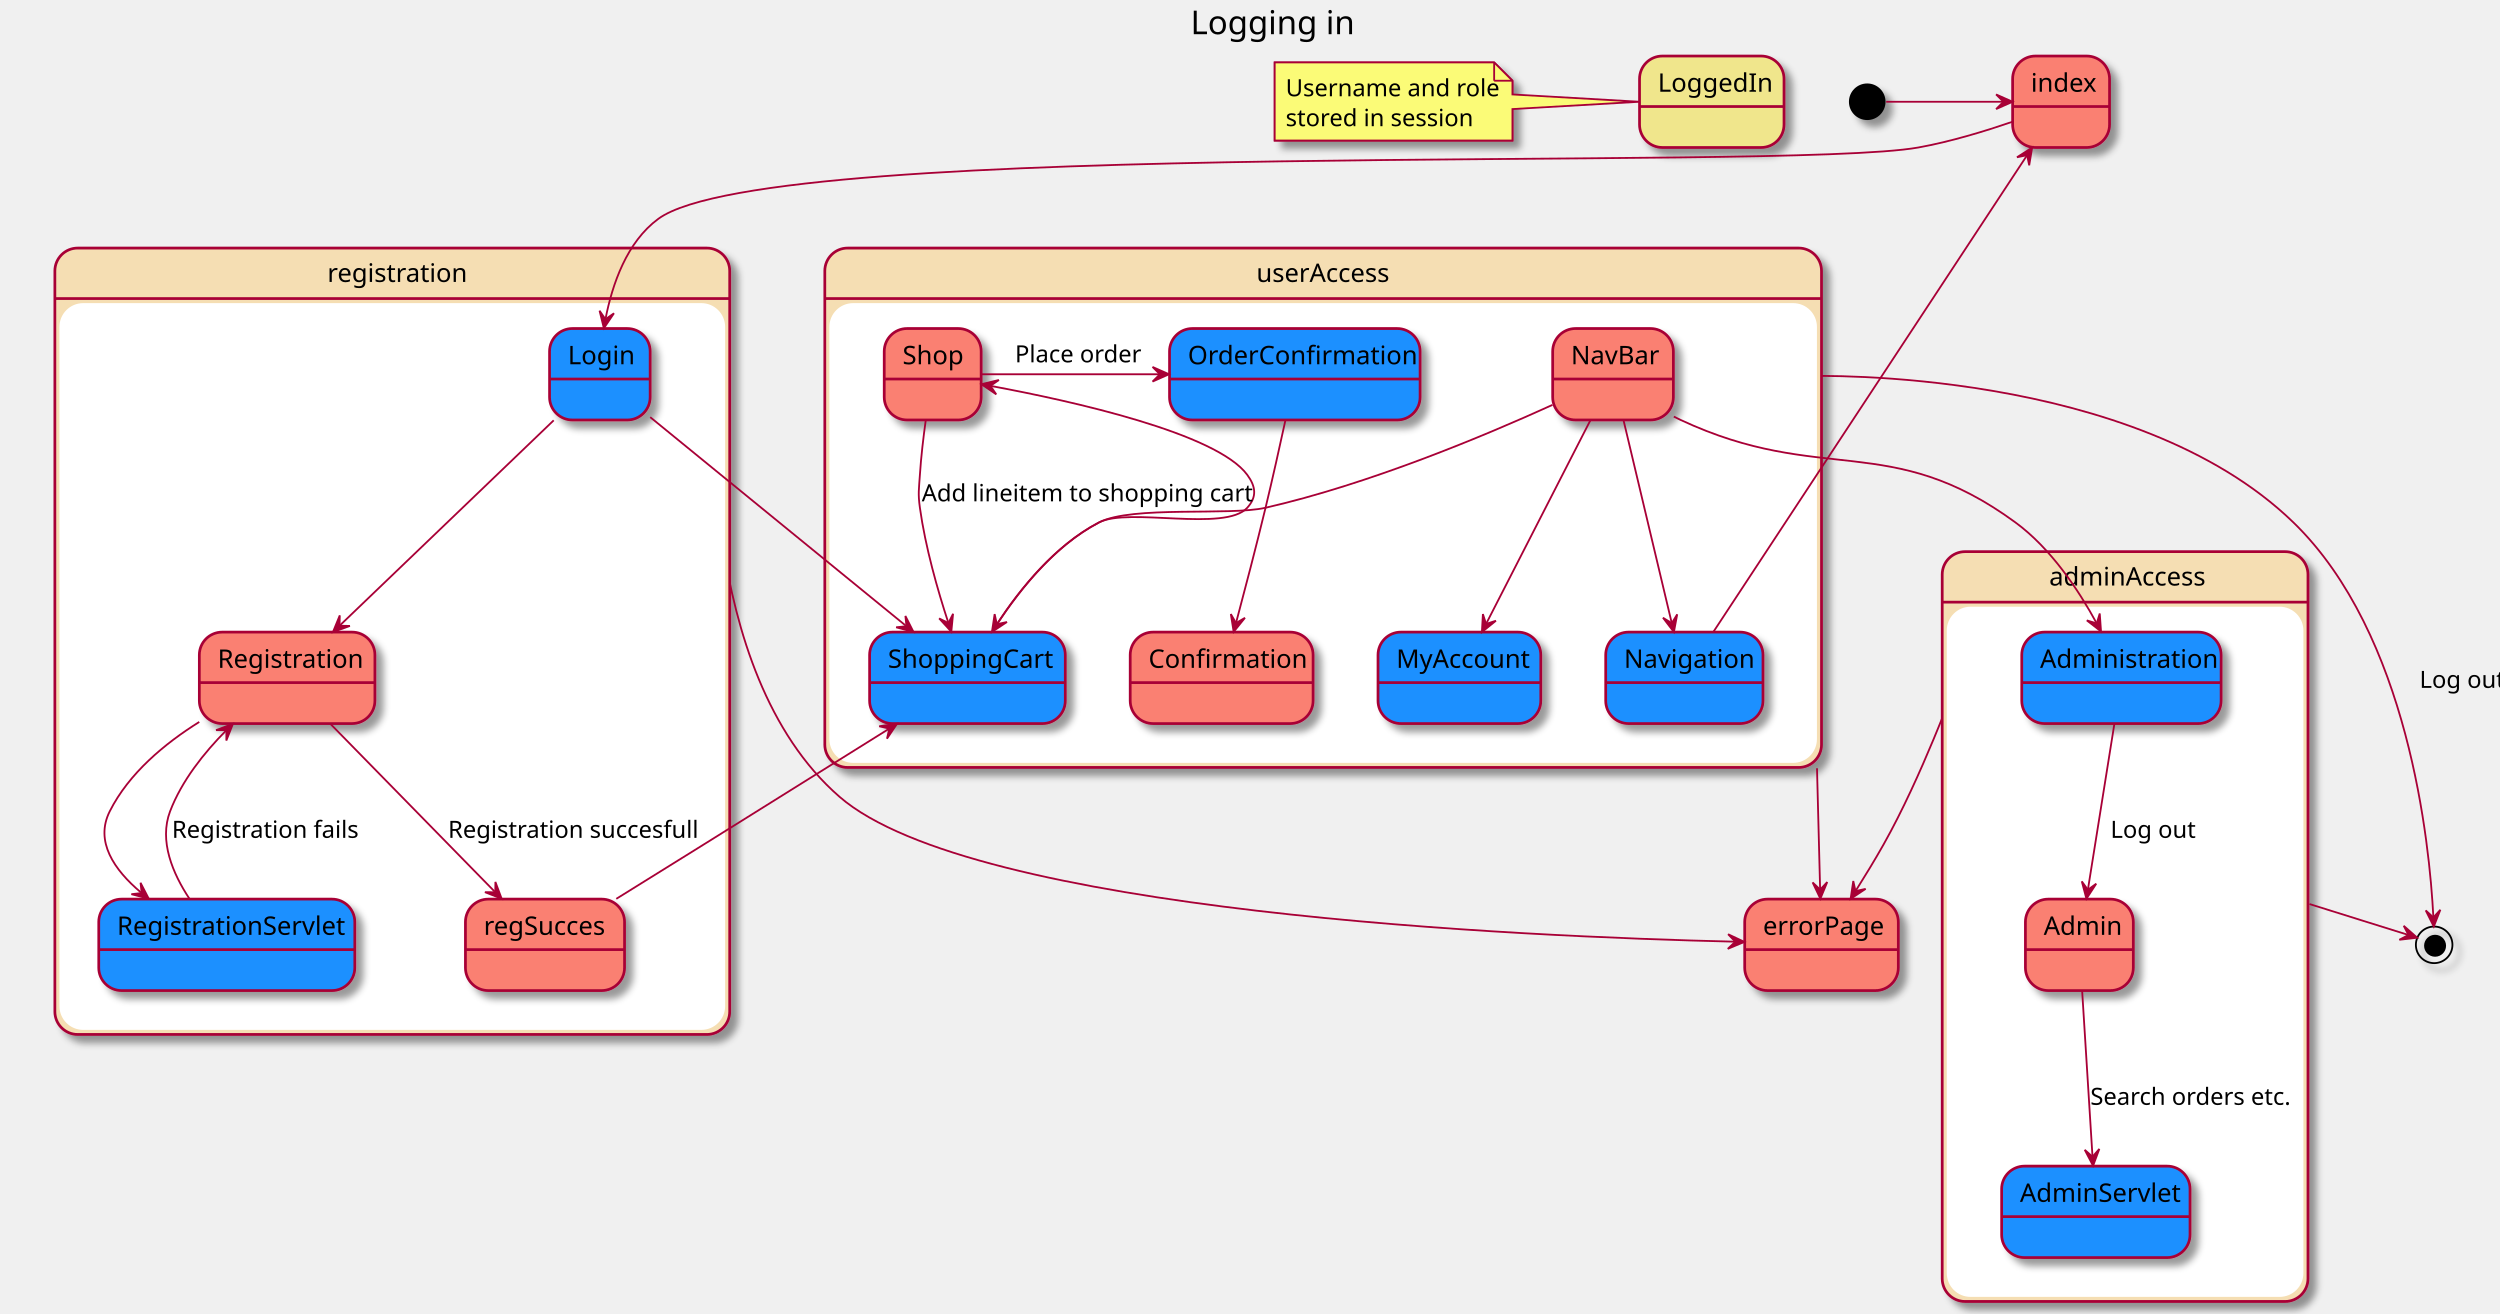
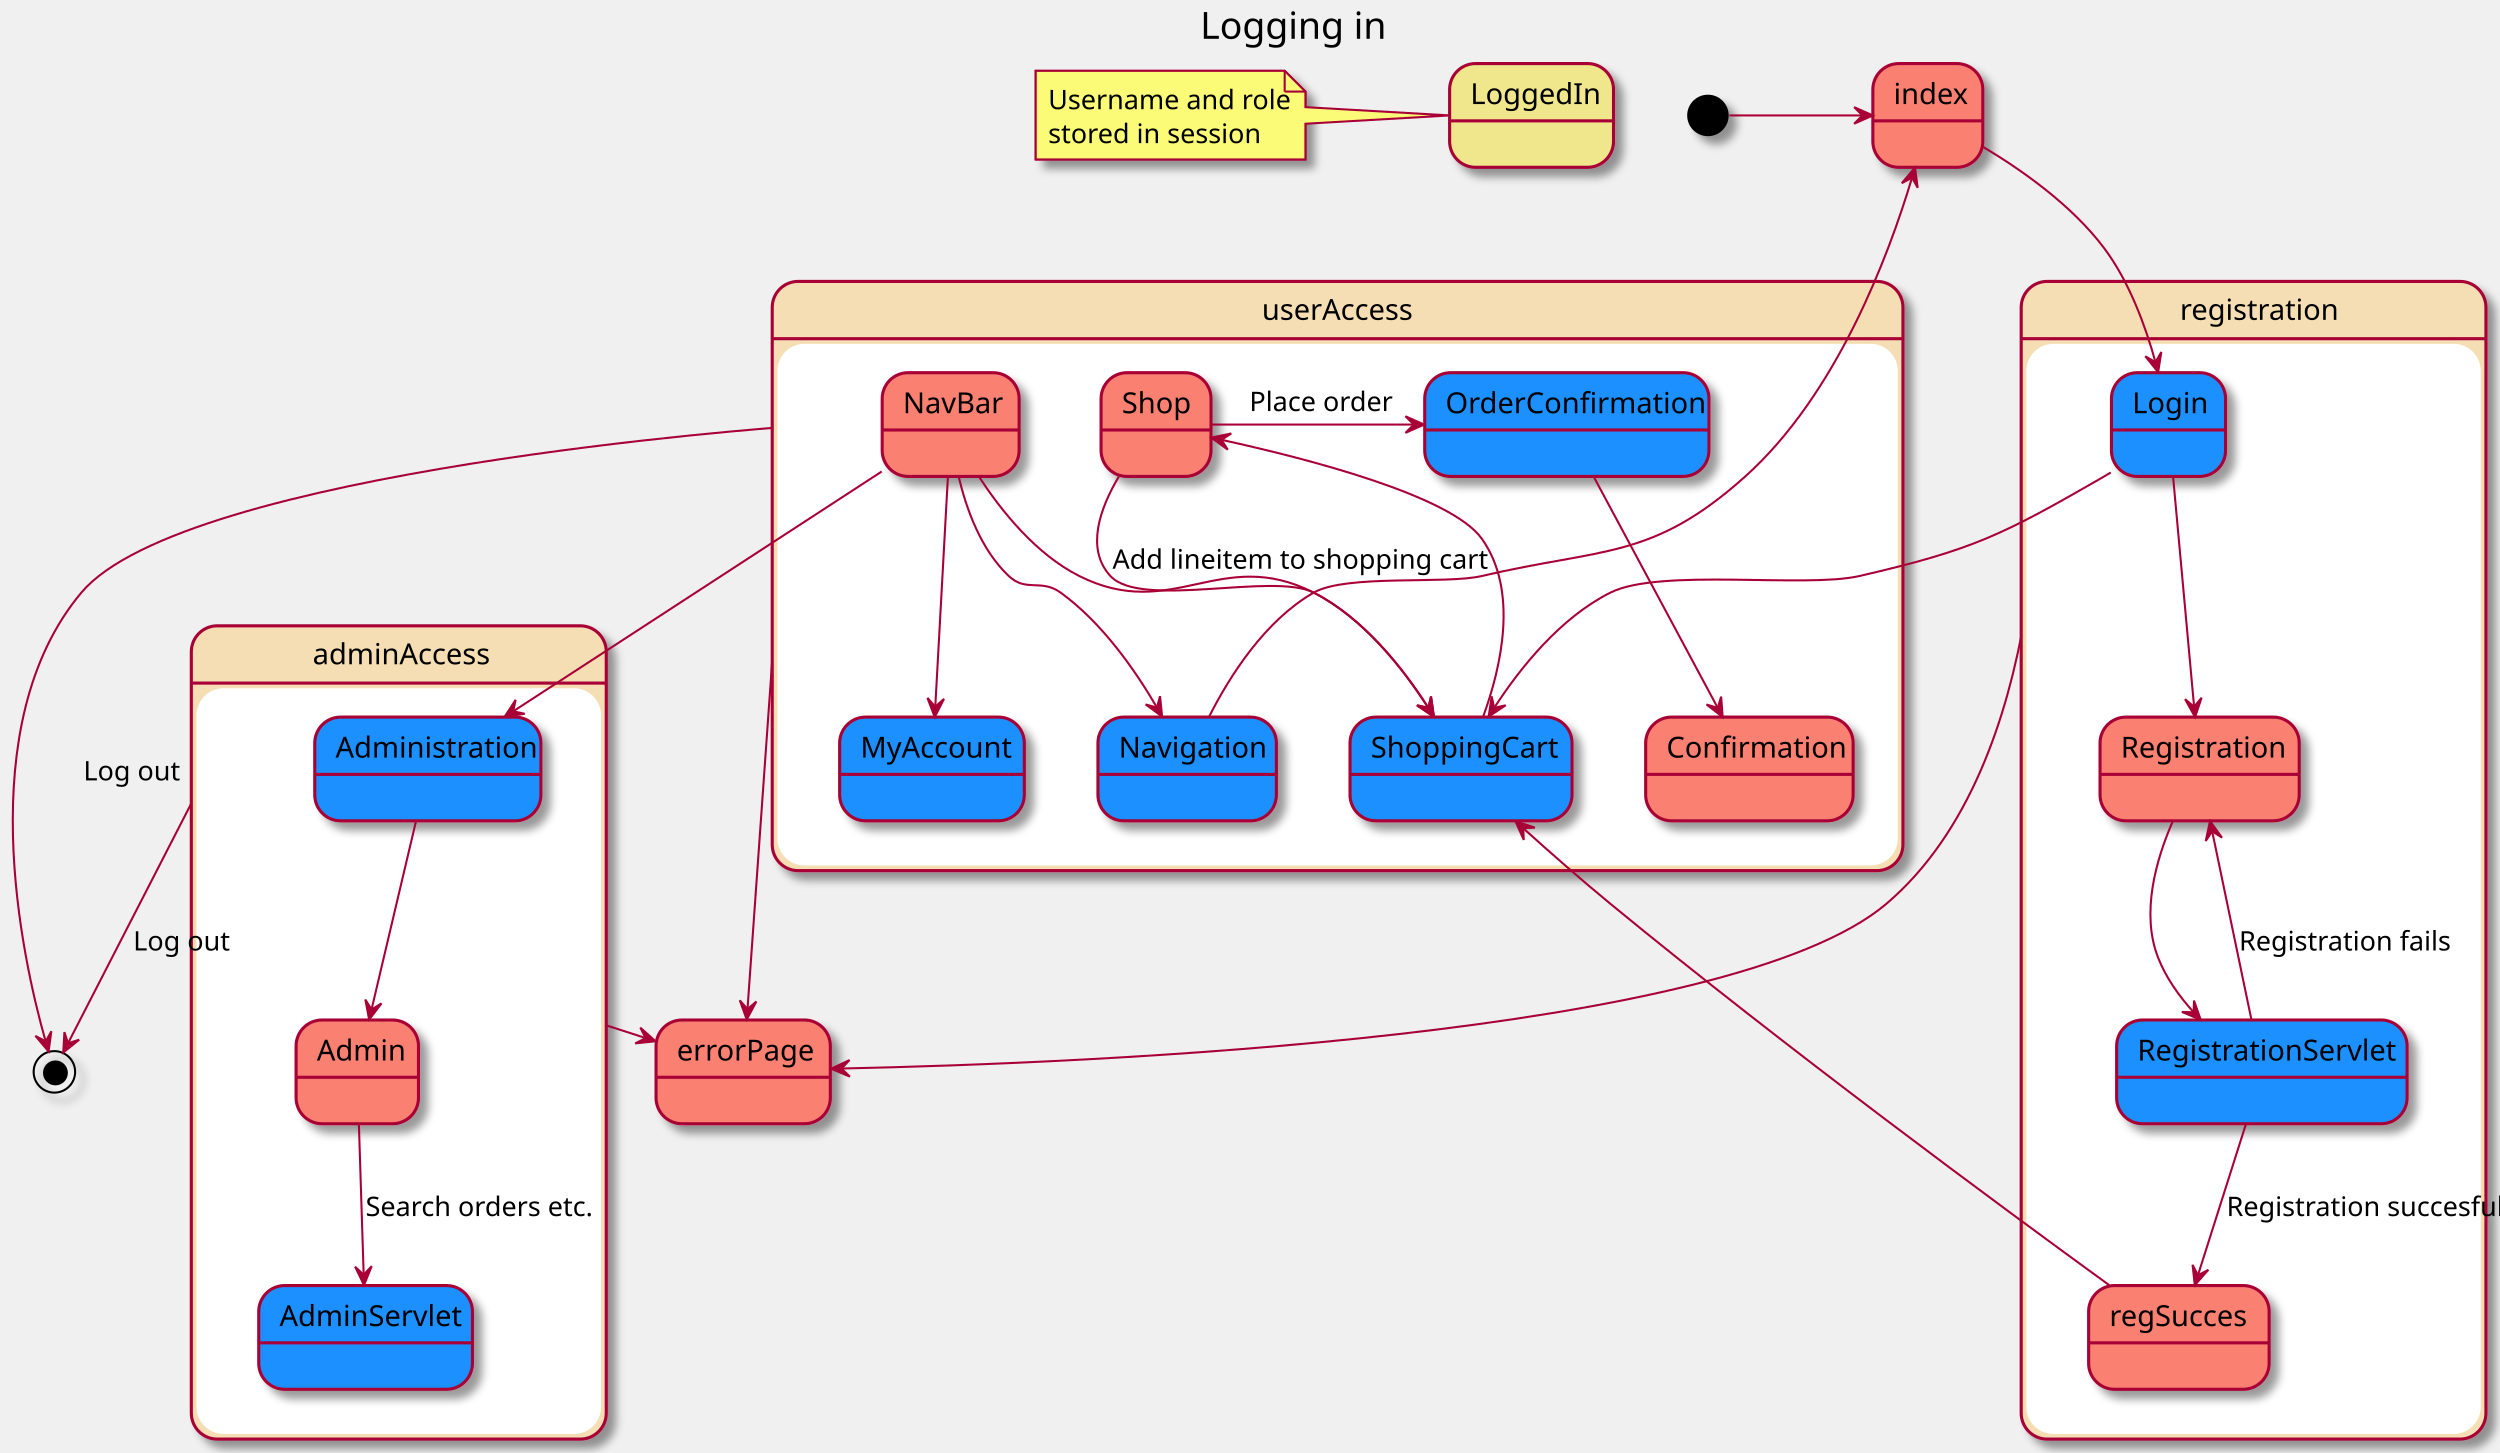
- <svg xmlns="http://www.w3.org/2000/svg" contentScriptType="application/ecmascript" contentStyleType="text/css" height="718px" preserveAspectRatio="none" style="width:1367px;height:718px;" version="1.1" viewBox="0 0 1367 718" width="1367px" zoomAndPan="magnify">
+ <svg xmlns="http://www.w3.org/2000/svg" contentScriptType="application/ecmascript" contentStyleType="text/css" height="700px" preserveAspectRatio="none" style="width:1205px;height:700px;" version="1.1" viewBox="0 0 1205 700" width="1205px" zoomAndPan="magnify">
  <defs>
-     <filter height="300%" id="fgcdoc4oqw78p" width="300%" x="-1" y="-1">
+     <filter height="300%" id="faqfb2o2gwcvm" width="300%" x="-1" y="-1">
      <feGaussianBlur result="blurOut" stdDeviation="2.0" />
      <feColorMatrix in="blurOut" result="blurOut2" type="matrix" values="0 0 0 0 0 0 0 0 0 0 0 0 0 0 0 0 0 0 .4 0" />
      <feOffset dx="4.0" dy="4.0" in="blurOut2" result="blurOut3" />
      <feBlend in="SourceGraphic" in2="blurOut3" mode="normal" />
    </filter>
  </defs>
  <g>
-     <text fill="#000000" font-family="sans-serif" font-size="18" lengthAdjust="spacingAndGlyphs" textLength="83" x="651" y="18.686">Logging in</text>
-     <rect fill="#F5DEB3" filter="url(#fgcdoc4oqw78p)" height="430" rx="12.5" ry="12.5" style="stroke: #A80036; stroke-width: 1.5;" width="369" x="30" y="135.641" />
-     <rect fill="#FFFFFF" height="396.391" rx="12.5" ry="12.5" style="stroke: #FFFFFF; stroke-width: 1.0;" width="363" x="33" y="166.25" />
-     <line style="stroke: #A80036; stroke-width: 1.5;" x1="30" x2="399" y1="163.25" y2="163.25" />
-     <text fill="#000000" font-family="sans-serif" font-size="14" lengthAdjust="spacingAndGlyphs" textLength="71" x="179" y="154.174">registration</text>
-     <rect fill="#F5DEB3" filter="url(#fgcdoc4oqw78p)" height="284" rx="12.5" ry="12.5" style="stroke: #A80036; stroke-width: 1.5;" width="545" x="451" y="135.641" />
-     <rect fill="#FFFFFF" height="250.391" rx="12.5" ry="12.5" style="stroke: #FFFFFF; stroke-width: 1.0;" width="539" x="454" y="166.25" />
-     <line style="stroke: #A80036; stroke-width: 1.5;" x1="451" x2="996" y1="163.25" y2="163.25" />
-     <text fill="#000000" font-family="sans-serif" font-size="14" lengthAdjust="spacingAndGlyphs" textLength="73" x="687" y="154.174">userAccess</text>
-     <rect fill="#F5DEB3" filter="url(#fgcdoc4oqw78p)" height="410" rx="12.5" ry="12.5" style="stroke: #A80036; stroke-width: 1.5;" width="200" x="1062" y="301.641" />
-     <rect fill="#FFFFFF" height="376.391" rx="12.5" ry="12.5" style="stroke: #FFFFFF; stroke-width: 1.0;" width="194" x="1065" y="332.25" />
-     <line style="stroke: #A80036; stroke-width: 1.5;" x1="1062" x2="1262" y1="329.25" y2="329.25" />
-     <text fill="#000000" font-family="sans-serif" font-size="14" lengthAdjust="spacingAndGlyphs" textLength="83" x="1120.5" y="320.174">adminAccess</text>
-     <rect fill="#1E90FF" filter="url(#fgcdoc4oqw78p)" height="50" rx="12.5" ry="12.5" style="stroke: #A80036; stroke-width: 1.5;" width="55" x="300.5" y="179.641" />
-     <line style="stroke: #A80036; stroke-width: 1.5;" x1="300.5" x2="355.5" y1="207.25" y2="207.25" />
-     <text fill="#000000" font-family="sans-serif" font-size="14" lengthAdjust="spacingAndGlyphs" textLength="35" x="310.5" y="199.174">Login</text>
-     <rect fill="#FA8072" filter="url(#fgcdoc4oqw78p)" height="50" rx="12.5" ry="12.5" style="stroke: #A80036; stroke-width: 1.5;" width="96" x="109" y="345.641" />
-     <line style="stroke: #A80036; stroke-width: 1.5;" x1="109" x2="205" y1="373.25" y2="373.25" />
-     <text fill="#000000" font-family="sans-serif" font-size="14" lengthAdjust="spacingAndGlyphs" textLength="76" x="119" y="365.174">Registration</text>
-     <rect fill="#1E90FF" filter="url(#fgcdoc4oqw78p)" height="50" rx="12.5" ry="12.5" style="stroke: #A80036; stroke-width: 1.5;" width="140" x="54" y="491.641" />
-     <line style="stroke: #A80036; stroke-width: 1.5;" x1="54" x2="194" y1="519.25" y2="519.25" />
-     <text fill="#000000" font-family="sans-serif" font-size="14" lengthAdjust="spacingAndGlyphs" textLength="120" x="64" y="511.174">RegistrationServlet</text>
-     <rect fill="#FA8072" filter="url(#fgcdoc4oqw78p)" height="50" rx="12.5" ry="12.5" style="stroke: #A80036; stroke-width: 1.5;" width="87" x="254.5" y="491.641" />
-     <line style="stroke: #A80036; stroke-width: 1.5;" x1="254.5" x2="341.5" y1="519.25" y2="519.25" />
-     <text fill="#000000" font-family="sans-serif" font-size="14" lengthAdjust="spacingAndGlyphs" textLength="67" x="264.5" y="511.174">regSucces</text>
-     <rect fill="#1E90FF" filter="url(#fgcdoc4oqw78p)" height="50" rx="12.5" ry="12.5" style="stroke: #A80036; stroke-width: 1.5;" width="107" x="475.5" y="345.641" />
-     <line style="stroke: #A80036; stroke-width: 1.5;" x1="475.5" x2="582.5" y1="373.25" y2="373.25" />
-     <text fill="#000000" font-family="sans-serif" font-size="14" lengthAdjust="spacingAndGlyphs" textLength="87" x="485.5" y="365.174">ShoppingCart</text>
-     <rect fill="#FA8072" filter="url(#fgcdoc4oqw78p)" height="50" rx="12.5" ry="12.5" style="stroke: #A80036; stroke-width: 1.5;" width="53" x="483.5" y="179.641" />
-     <line style="stroke: #A80036; stroke-width: 1.5;" x1="483.5" x2="536.5" y1="207.25" y2="207.25" />
-     <text fill="#000000" font-family="sans-serif" font-size="14" lengthAdjust="spacingAndGlyphs" textLength="33" x="493.5" y="199.174">Shop</text>
-     <rect fill="#1E90FF" filter="url(#fgcdoc4oqw78p)" height="50" rx="12.5" ry="12.5" style="stroke: #A80036; stroke-width: 1.5;" width="137" x="639.5" y="179.641" />
-     <line style="stroke: #A80036; stroke-width: 1.5;" x1="639.5" x2="776.5" y1="207.25" y2="207.25" />
-     <text fill="#000000" font-family="sans-serif" font-size="14" lengthAdjust="spacingAndGlyphs" textLength="117" x="649.5" y="199.174">OrderConfirmation</text>
-     <rect fill="#FA8072" filter="url(#fgcdoc4oqw78p)" height="50" rx="12.5" ry="12.5" style="stroke: #A80036; stroke-width: 1.5;" width="100" x="618" y="345.641" />
-     <line style="stroke: #A80036; stroke-width: 1.5;" x1="618" x2="718" y1="373.25" y2="373.25" />
-     <text fill="#000000" font-family="sans-serif" font-size="14" lengthAdjust="spacingAndGlyphs" textLength="80" x="628" y="365.174">Confirmation</text>
-     <rect fill="#FA8072" filter="url(#fgcdoc4oqw78p)" height="50" rx="12.5" ry="12.5" style="stroke: #A80036; stroke-width: 1.5;" width="66" x="849" y="179.641" />
-     <line style="stroke: #A80036; stroke-width: 1.5;" x1="849" x2="915" y1="207.25" y2="207.25" />
-     <text fill="#000000" font-family="sans-serif" font-size="14" lengthAdjust="spacingAndGlyphs" textLength="46" x="859" y="199.174">NavBar</text>
-     <rect fill="#1E90FF" filter="url(#fgcdoc4oqw78p)" height="50" rx="12.5" ry="12.5" style="stroke: #A80036; stroke-width: 1.5;" width="86" x="878" y="345.641" />
-     <line style="stroke: #A80036; stroke-width: 1.5;" x1="878" x2="964" y1="373.25" y2="373.25" />
-     <text fill="#000000" font-family="sans-serif" font-size="14" lengthAdjust="spacingAndGlyphs" textLength="66" x="888" y="365.174">Navigation</text>
-     <rect fill="#1E90FF" filter="url(#fgcdoc4oqw78p)" height="50" rx="12.5" ry="12.5" style="stroke: #A80036; stroke-width: 1.5;" width="89" x="753.5" y="345.641" />
-     <line style="stroke: #A80036; stroke-width: 1.5;" x1="753.5" x2="842.5" y1="373.25" y2="373.25" />
-     <text fill="#000000" font-family="sans-serif" font-size="14" lengthAdjust="spacingAndGlyphs" textLength="69" x="763.5" y="365.174">MyAccount</text>
-     <rect fill="#1E90FF" filter="url(#fgcdoc4oqw78p)" height="50" rx="12.5" ry="12.5" style="stroke: #A80036; stroke-width: 1.5;" width="109" x="1105.5" y="345.641" />
-     <line style="stroke: #A80036; stroke-width: 1.5;" x1="1105.5" x2="1214.5" y1="373.25" y2="373.25" />
-     <text fill="#000000" font-family="sans-serif" font-size="14" lengthAdjust="spacingAndGlyphs" textLength="89" x="1115.5" y="365.174">Administration</text>
-     <rect fill="#FA8072" filter="url(#fgcdoc4oqw78p)" height="50" rx="12.5" ry="12.5" style="stroke: #A80036; stroke-width: 1.5;" width="59" x="1107.5" y="491.641" />
-     <line style="stroke: #A80036; stroke-width: 1.5;" x1="1107.5" x2="1166.5" y1="519.25" y2="519.25" />
-     <text fill="#000000" font-family="sans-serif" font-size="14" lengthAdjust="spacingAndGlyphs" textLength="39" x="1117.5" y="511.174">Admin</text>
-     <rect fill="#1E90FF" filter="url(#fgcdoc4oqw78p)" height="50" rx="12.5" ry="12.5" style="stroke: #A80036; stroke-width: 1.5;" width="103" x="1094.5" y="637.641" />
-     <line style="stroke: #A80036; stroke-width: 1.5;" x1="1094.5" x2="1197.5" y1="665.25" y2="665.25" />
-     <text fill="#000000" font-family="sans-serif" font-size="14" lengthAdjust="spacingAndGlyphs" textLength="83" x="1104.5" y="657.174">AdminServlet</text>
-     <rect fill="#F0E68C" filter="url(#fgcdoc4oqw78p)" height="50" rx="12.5" ry="12.5" style="stroke: #A80036; stroke-width: 1.5;" width="79" x="896.5" y="30.641" />
-     <line style="stroke: #A80036; stroke-width: 1.5;" x1="896.5" x2="975.5" y1="58.25" y2="58.25" />
-     <text fill="#000000" font-family="sans-serif" font-size="14" lengthAdjust="spacingAndGlyphs" textLength="59" x="906.5" y="50.174">LoggedIn</text>
-     <polygon fill="#FBFB77" filter="url(#fgcdoc4oqw78p)" points="697,34.141,697,76.844,827,76.844,827,44.141,817,34.141,697,34.141" style="stroke: #A80036; stroke-width: 1.0;" />
-     <polygon fill="#FBFB77" points="697,34.141,697,76.844,827,76.844,827,59.641,896.493,55.641,827,51.641,827,44.141,817,34.141,697,34.141" style="stroke: #A80036; stroke-width: 1.0;" />
-     <line style="stroke: #A80036; stroke-width: 1.0;" x1="817" x2="817" y1="34.141" y2="44.141" />
-     <line style="stroke: #A80036; stroke-width: 1.0;" x1="827" x2="817" y1="44.141" y2="44.141" />
-     <text fill="#000000" font-family="sans-serif" font-size="13" lengthAdjust="spacingAndGlyphs" textLength="109" x="703" y="52.636">Username and role</text>
-     <text fill="#000000" font-family="sans-serif" font-size="13" lengthAdjust="spacingAndGlyphs" textLength="99" x="703" y="68.987">stored in session</text>
-     <ellipse cx="1021" cy="55.641" fill="#000000" filter="url(#fgcdoc4oqw78p)" rx="10" ry="10" style="stroke: none; stroke-width: 1.0;" />
-     <rect fill="#FA8072" filter="url(#fgcdoc4oqw78p)" height="50" rx="12.5" ry="12.5" style="stroke: #A80036; stroke-width: 1.5;" width="53" x="1100.5" y="30.641" />
-     <line style="stroke: #A80036; stroke-width: 1.5;" x1="1100.5" x2="1153.5" y1="58.25" y2="58.25" />
-     <text fill="#000000" font-family="sans-serif" font-size="14" lengthAdjust="spacingAndGlyphs" textLength="33" x="1110.5" y="50.174">index</text>
-     <ellipse cx="1331" cy="516.641" fill="none" filter="url(#fgcdoc4oqw78p)" rx="10" ry="10" style="stroke: #000000; stroke-width: 1.0;" />
-     <ellipse cx="1331.5" cy="517.141" fill="#000000" rx="6" ry="6" style="stroke: none; stroke-width: 1.0;" />
-     <rect fill="#FA8072" filter="url(#fgcdoc4oqw78p)" height="50" rx="12.5" ry="12.5" style="stroke: #A80036; stroke-width: 1.5;" width="84" x="954" y="491.641" />
-     <line style="stroke: #A80036; stroke-width: 1.5;" x1="954" x2="1038" y1="519.25" y2="519.25" />
-     <text fill="#000000" font-family="sans-serif" font-size="14" lengthAdjust="spacingAndGlyphs" textLength="64" x="964" y="511.174">errorPage</text>
-     <path d="M1031.35,55.641 C1052.68,55.641 1074.01,55.641 1095.34,55.641 " fill="none" style="stroke: #A80036; stroke-width: 1.0;" />
-     <polygon fill="#A80036" points="1100.47,55.641,1091.47,51.641,1095.47,55.641,1091.47,59.641,1100.47,55.641" style="stroke: #A80036; stroke-width: 1.0;" />
-     <path d="M1100.32,66.606 C1085.44,71.718 1066.43,77.514 1049,80.641 C973.527,94.182 421.882,74.362 360,119.641 C342.732,132.276 334.782,155.472 331.122,174.292 " fill="none" style="stroke: #A80036; stroke-width: 1.0;" />
-     <polygon fill="#A80036" points="330.199,179.472,335.716,171.313,331.076,174.549,327.84,169.91,330.199,179.472" style="stroke: #A80036; stroke-width: 1.0;" />
-     <path d="M302.768,229.84 C271.612,259.721 218.73,310.438 185.952,341.875 " fill="none" style="stroke: #A80036; stroke-width: 1.0;" />
-     <polygon fill="#A80036" points="182.057,345.61,191.321,342.266,185.665,342.148,185.783,336.493,182.057,345.61" style="stroke: #A80036; stroke-width: 1.0;" />
-     <path d="M108.964,394.756 C90.088,406.547 70.463,422.845 60,443.641 C51.755,460.028 62.325,475.591 77.1,488.027 " fill="none" style="stroke: #A80036; stroke-width: 1.0;" />
-     <polygon fill="#A80036" points="81.367,491.45,76.85,482.698,77.467,488.321,71.844,488.938,81.367,491.45" style="stroke: #A80036; stroke-width: 1.0;" />
-     <path d="M103.639,491.526 C94.439,477.643 86.858,459.797 93,443.641 C99.356,426.924 111.569,411.609 123.638,399.443 " fill="none" style="stroke: #A80036; stroke-width: 1.0;" />
-     <polygon fill="#A80036" points="127.372,395.77,118.151,399.229,123.807,399.276,123.76,404.932,127.372,395.77" style="stroke: #A80036; stroke-width: 1.0;" />
-     <text fill="#000000" font-family="sans-serif" font-size="13" lengthAdjust="spacingAndGlyphs" textLength="96" x="94" y="458.136">Registration fails</text>
-     <path d="M180.6,395.743 C205.408,421.079 244.395,460.896 270.559,487.616 " fill="none" style="stroke: #A80036; stroke-width: 1.0;" />
-     <polygon fill="#A80036" points="274.323,491.46,270.884,482.231,270.825,487.887,265.168,487.828,274.323,491.46" style="stroke: #A80036; stroke-width: 1.0;" />
-     <text fill="#000000" font-family="sans-serif" font-size="13" lengthAdjust="spacingAndGlyphs" textLength="131" x="245" y="458.136">Registration succesfull</text>
-     <path d="M355.527,228.101 C391.939,257.81 456.078,310.142 495.334,342.172 " fill="none" style="stroke: #A80036; stroke-width: 1.0;" />
-     <polygon fill="#A80036" points="499.523,345.59,495.077,336.801,495.648,342.429,490.021,343.001,499.523,345.59" style="stroke: #A80036; stroke-width: 1.0;" />
-     <path d="M336.994,491.474 C352.006,482.16 369.307,471.415 385,461.641 C418.967,440.485 457.398,416.461 486.01,398.558 " fill="none" style="stroke: #A80036; stroke-width: 1.0;" />
-     <polygon fill="#A80036" points="490.515,395.739,480.764,397.123,486.277,398.391,485.008,403.904,490.515,395.739" style="stroke: #A80036; stroke-width: 1.0;" />
-     <path d="M542.42,345.603 C554.85,325.859 575.278,299.042 601,285.641 C617.041,277.284 669.855,291.045 682,277.641 C687.372,271.713 686.734,266.09 682,259.641 C665.28,236.867 586.596,219.357 541.664,211.014 " fill="none" style="stroke: #A80036; stroke-width: 1.0;" />
-     <polygon fill="#A80036" points="536.624,210.09,544.755,215.647,541.542,210.991,546.198,207.778,536.624,210.09" style="stroke: #A80036; stroke-width: 1.0;" />
-     <path d="M506.197,229.769 C504.907,239.078 503.633,249.83 503,259.641 C502.485,267.624 501.902,269.717 503,277.641 C505.978,299.131 512.693,322.66 518.553,340.544 " fill="none" style="stroke: #A80036; stroke-width: 1.0;" />
-     <polygon fill="#A80036" points="520.179,345.432,521.133,335.629,518.6,340.687,513.542,338.155,520.179,345.432" style="stroke: #A80036; stroke-width: 1.0;" />
-     <text fill="#000000" font-family="sans-serif" font-size="13" lengthAdjust="spacingAndGlyphs" textLength="169" x="504" y="274.136">Add lineitem to shopping cart</text>
-     <path d="M536.703,204.641 C561.654,204.641 600.077,204.641 634.215,204.641 " fill="none" style="stroke: #A80036; stroke-width: 1.0;" />
-     <polygon fill="#A80036" points="639.218,204.641,630.218,200.641,634.218,204.641,630.218,208.641,639.218,204.641" style="stroke: #A80036; stroke-width: 1.0;" />
-     <text fill="#000000" font-family="sans-serif" font-size="13" lengthAdjust="spacingAndGlyphs" textLength="66" x="555" y="198.136">Place order</text>
-     <path d="M702.885,229.692 C699.847,243.709 695.847,261.709 692,277.641 C686.9,298.761 680.7,322.484 675.879,340.55 " fill="none" style="stroke: #A80036; stroke-width: 1.0;" />
-     <polygon fill="#A80036" points="674.558,345.489,680.749,337.829,675.851,340.659,673.021,335.76,674.558,345.489" style="stroke: #A80036; stroke-width: 1.0;" />
-     <path d="M887.755,229.84 C894.774,259.357 906.628,309.204 914.121,340.716 " fill="none" style="stroke: #A80036; stroke-width: 1.0;" />
-     <polygon fill="#A80036" points="915.285,345.61,917.094,335.928,914.128,340.745,909.311,337.78,915.285,345.61" style="stroke: #A80036; stroke-width: 1.0;" />
-     <path d="M936.876,345.518 C974.377,288.539 1068.29,145.843 1108.39,84.924 " fill="none" style="stroke: #A80036; stroke-width: 1.0;" />
-     <polygon fill="#A80036" points="1111.18,80.682,1102.887,85.994,1108.428,84.856,1109.566,90.397,1111.18,80.682" style="stroke: #A80036; stroke-width: 1.0;" />
-     <path d="M869.606,229.84 C854.425,259.478 828.745,309.615 812.616,341.104 " fill="none" style="stroke: #A80036; stroke-width: 1.0;" />
-     <polygon fill="#A80036" points="810.309,345.61,817.972,339.423,812.588,341.159,810.852,335.776,810.309,345.61" style="stroke: #A80036; stroke-width: 1.0;" />
-     <path d="M848.89,221.391 C811.646,238.342 748.909,264.618 692,277.641 C672.211,282.169 619.053,276.358 601,285.641 C577.02,297.971 557.689,322.038 545.119,341.261 " fill="none" style="stroke: #A80036; stroke-width: 1.0;" />
-     <polygon fill="#A80036" points="542.384,345.533,550.606,340.111,545.081,341.322,543.869,335.796,542.384,345.533" style="stroke: #A80036; stroke-width: 1.0;" />
-     <path d="M915.238,227.792 C916.494,228.44 917.751,229.059 919,229.641 C996.092,265.577 1033.36,235.412 1102,285.641 C1121.38,299.823 1136.5,322.529 1146.43,340.76 " fill="none" style="stroke: #A80036; stroke-width: 1.0;" />
-     <polygon fill="#A80036" points="1148.84,345.291,1148.139,335.467,1146.489,340.878,1141.078,339.228,1148.84,345.291" style="stroke: #A80036; stroke-width: 1.0;" />
-     <path d="M1156.15,395.743 C1152.17,420.664 1145.95,459.594 1141.69,486.291 " fill="none" style="stroke: #A80036; stroke-width: 1.0;" />
-     <polygon fill="#A80036" points="1140.86,491.46,1146.228,483.202,1141.648,486.522,1138.328,481.942,1140.86,491.46" style="stroke: #A80036; stroke-width: 1.0;" />
-     <path d="M1138.51,541.743 C1140.06,566.664 1142.5,605.594 1144.17,632.291 " fill="none" style="stroke: #A80036; stroke-width: 1.0;" />
-     <polygon fill="#A80036" points="1144.49,637.46,1147.921,628.228,1144.178,632.469,1139.937,628.726,1144.49,637.46" style="stroke: #A80036; stroke-width: 1.0;" />
-     <text fill="#000000" font-family="sans-serif" font-size="13" lengthAdjust="spacingAndGlyphs" textLength="107" x="1143" y="604.136">Search orders etc.</text>
-     <path d="M996.054,205.554 C996.211,205.554 996.37,205.554 996.531,205.555 C996.853,205.556 997.184,205.557 997.523,205.559 C1002.946,205.588 1010.496,205.732 1019.677,206.174 C1038.038,207.059 1062.924,209.134 1090.368,213.857 C1145.255,223.304 1210.375,243.345 1254,285.641 C1317.1,346.825 1328.49,461.144 1330.55,501.272 " fill="none" style="stroke: #A80036; stroke-width: 1.0;" />
-     <polygon fill="#A80036" points="1330.79,506.639,1334.384,497.469,1330.567,501.644,1326.392,497.826,1330.79,506.639" style="stroke: #A80036; stroke-width: 1.0;" />
-     <text fill="#000000" font-family="sans-serif" font-size="13" lengthAdjust="spacingAndGlyphs" textLength="43" x="1323" y="376.136">Log out</text>
-     <path d="M1262.822,494.323 C1263.201,494.442 1263.579,494.56 1263.956,494.678 C1264.711,494.914 1265.462,495.149 1266.209,495.383 C1269.197,496.319 1272.124,497.235 1274.98,498.129 C1280.694,499.917 1286.125,501.617 1291.198,503.203 C1301.344,506.377 1310.056,509.1 1316.72,511.182 " fill="none" style="stroke: #A80036; stroke-width: 1.0;" />
-     <polygon fill="#A80036" points="1321.74,512.749,1314.353,506.234,1316.97,511.25,1311.955,513.866,1321.74,512.749" style="stroke: #A80036; stroke-width: 1.0;" />
-     <text fill="#000000" font-family="sans-serif" font-size="13" lengthAdjust="spacingAndGlyphs" textLength="43" x="1154" y="458.136">Log out</text>
-     <path d="M399.047,318.627 C399.128,319.018 399.21,319.408 399.292,319.799 C399.622,321.363 399.964,322.929 400.318,324.498 C401.025,327.636 401.781,330.784 402.587,333.933 C405.813,346.531 409.857,359.163 414.915,371.362 C425.031,395.761 439.202,418.43 459,435.641 C531.81,498.937 831.544,512.159 948.733,514.916 " fill="none" style="stroke: #A80036; stroke-width: 1.0;" />
-     <polygon fill="#A80036" points="953.837,515.032,944.93,510.829,948.838,514.919,944.749,518.827,953.837,515.032" style="stroke: #A80036; stroke-width: 1.0;" />
-     <path d="M993.534,420.082 C993.546,420.534 993.558,420.985 993.569,421.436 C993.662,425.039 993.754,428.591 993.844,432.08 C994.024,439.059 994.198,445.791 994.363,452.197 C994.694,465.01 994.991,476.522 995.238,486.11 " fill="none" style="stroke: #A80036; stroke-width: 1.0;" />
-     <polygon fill="#A80036" points="995.375,491.415,999.14,482.314,995.245,486.416,991.142,482.522,995.375,491.415" style="stroke: #A80036; stroke-width: 1.0;" />
-     <path d="M1061.886,392.885 C1061.839,393.004 1061.791,393.123 1061.744,393.242 C1061.554,393.718 1061.361,394.2 1061.165,394.688 C1060.773,395.664 1060.371,396.661 1059.958,397.679 C1059.132,399.715 1058.265,401.831 1057.359,404.013 C1050.11,421.472 1040.4,443.165 1030,461.641 C1025.28,470.031 1019.84,478.947 1014.72,487.066 " fill="none" style="stroke: #A80036; stroke-width: 1.0;" />
-     <polygon fill="#A80036" points="1011.92,491.486,1020.124,486.036,1014.602,487.266,1013.372,481.744,1011.92,491.486" style="stroke: #A80036; stroke-width: 1.0;" />
+     <text fill="#000000" font-family="sans-serif" font-size="18" lengthAdjust="spacingAndGlyphs" textLength="83" x="578.5" y="18.686">Logging in</text>
+     <rect fill="#F5DEB3" filter="url(#faqfb2o2gwcvm)" height="558" rx="12.5" ry="12.5" style="stroke: #A80036; stroke-width: 1.5;" width="224.004" x="974.216" y="135.641" />
+     <rect fill="#FFFFFF" height="524.391" rx="12.5" ry="12.5" style="stroke: #FFFFFF; stroke-width: 1.0;" width="218.004" x="977.216" y="166.25" />
+     <line style="stroke: #A80036; stroke-width: 1.5;" x1="974.216" x2="1198.22" y1="163.25" y2="163.25" />
+     <text fill="#000000" font-family="sans-serif" font-size="14" lengthAdjust="spacingAndGlyphs" textLength="71" x="1050.72" y="154.174">registration</text>
+     <rect fill="#F5DEB3" filter="url(#faqfb2o2gwcvm)" height="284" rx="12.5" ry="12.5" style="stroke: #A80036; stroke-width: 1.5;" width="545" x="372.216" y="135.641" />
+     <rect fill="#FFFFFF" height="250.391" rx="12.5" ry="12.5" style="stroke: #FFFFFF; stroke-width: 1.0;" width="539" x="375.216" y="166.25" />
+     <line style="stroke: #A80036; stroke-width: 1.5;" x1="372.216" x2="917.216" y1="163.25" y2="163.25" />
+     <text fill="#000000" font-family="sans-serif" font-size="14" lengthAdjust="spacingAndGlyphs" textLength="73" x="608.216" y="154.174">userAccess</text>
+     <rect fill="#F5DEB3" filter="url(#faqfb2o2gwcvm)" height="392" rx="12.5" ry="12.5" style="stroke: #A80036; stroke-width: 1.5;" width="200" x="92.216" y="301.641" />
+     <rect fill="#FFFFFF" height="358.391" rx="12.5" ry="12.5" style="stroke: #FFFFFF; stroke-width: 1.0;" width="194" x="95.216" y="332.25" />
+     <line style="stroke: #A80036; stroke-width: 1.5;" x1="92.216" x2="292.216" y1="329.25" y2="329.25" />
+     <text fill="#000000" font-family="sans-serif" font-size="14" lengthAdjust="spacingAndGlyphs" textLength="83" x="150.716" y="320.174">adminAccess</text>
+     <rect fill="#1E90FF" filter="url(#faqfb2o2gwcvm)" height="50" rx="12.5" ry="12.5" style="stroke: #A80036; stroke-width: 1.5;" width="55" x="1017.72" y="179.641" />
+     <line style="stroke: #A80036; stroke-width: 1.5;" x1="1017.72" x2="1072.72" y1="207.25" y2="207.25" />
+     <text fill="#000000" font-family="sans-serif" font-size="14" lengthAdjust="spacingAndGlyphs" textLength="35" x="1027.72" y="199.174">Login</text>
+     <rect fill="#FA8072" filter="url(#faqfb2o2gwcvm)" height="50" rx="12.5" ry="12.5" style="stroke: #A80036; stroke-width: 1.5;" width="96" x="1012.22" y="345.641" />
+     <line style="stroke: #A80036; stroke-width: 1.5;" x1="1012.22" x2="1108.22" y1="373.25" y2="373.25" />
+     <text fill="#000000" font-family="sans-serif" font-size="14" lengthAdjust="spacingAndGlyphs" textLength="76" x="1022.22" y="365.174">Registration</text>
+     <rect fill="#1E90FF" filter="url(#faqfb2o2gwcvm)" height="50" rx="12.5" ry="12.5" style="stroke: #A80036; stroke-width: 1.5;" width="140" x="1020.22" y="491.641" />
+     <line style="stroke: #A80036; stroke-width: 1.5;" x1="1020.22" x2="1160.22" y1="519.25" y2="519.25" />
+     <text fill="#000000" font-family="sans-serif" font-size="14" lengthAdjust="spacingAndGlyphs" textLength="120" x="1030.22" y="511.174">RegistrationServlet</text>
+     <rect fill="#FA8072" filter="url(#faqfb2o2gwcvm)" height="50" rx="12.5" ry="12.5" style="stroke: #A80036; stroke-width: 1.5;" width="87" x="1006.72" y="619.641" />
+     <line style="stroke: #A80036; stroke-width: 1.5;" x1="1006.72" x2="1093.72" y1="647.25" y2="647.25" />
+     <text fill="#000000" font-family="sans-serif" font-size="14" lengthAdjust="spacingAndGlyphs" textLength="67" x="1016.72" y="639.174">regSucces</text>
+     <rect fill="#1E90FF" filter="url(#faqfb2o2gwcvm)" height="50" rx="12.5" ry="12.5" style="stroke: #A80036; stroke-width: 1.5;" width="107" x="650.716" y="345.641" />
+     <line style="stroke: #A80036; stroke-width: 1.5;" x1="650.716" x2="757.716" y1="373.25" y2="373.25" />
+     <text fill="#000000" font-family="sans-serif" font-size="14" lengthAdjust="spacingAndGlyphs" textLength="87" x="660.716" y="365.174">ShoppingCart</text>
+     <rect fill="#FA8072" filter="url(#faqfb2o2gwcvm)" height="50" rx="12.5" ry="12.5" style="stroke: #A80036; stroke-width: 1.5;" width="53" x="530.716" y="179.641" />
+     <line style="stroke: #A80036; stroke-width: 1.5;" x1="530.716" x2="583.716" y1="207.25" y2="207.25" />
+     <text fill="#000000" font-family="sans-serif" font-size="14" lengthAdjust="spacingAndGlyphs" textLength="33" x="540.716" y="199.174">Shop</text>
+     <rect fill="#1E90FF" filter="url(#faqfb2o2gwcvm)" height="50" rx="12.5" ry="12.5" style="stroke: #A80036; stroke-width: 1.5;" width="137" x="686.716" y="179.641" />
+     <line style="stroke: #A80036; stroke-width: 1.5;" x1="686.716" x2="823.716" y1="207.25" y2="207.25" />
+     <text fill="#000000" font-family="sans-serif" font-size="14" lengthAdjust="spacingAndGlyphs" textLength="117" x="696.716" y="199.174">OrderConfirmation</text>
+     <rect fill="#FA8072" filter="url(#faqfb2o2gwcvm)" height="50" rx="12.5" ry="12.5" style="stroke: #A80036; stroke-width: 1.5;" width="100" x="793.216" y="345.641" />
+     <line style="stroke: #A80036; stroke-width: 1.5;" x1="793.216" x2="893.216" y1="373.25" y2="373.25" />
+     <text fill="#000000" font-family="sans-serif" font-size="14" lengthAdjust="spacingAndGlyphs" textLength="80" x="803.216" y="365.174">Confirmation</text>
+     <rect fill="#FA8072" filter="url(#faqfb2o2gwcvm)" height="50" rx="12.5" ry="12.5" style="stroke: #A80036; stroke-width: 1.5;" width="66" x="425.216" y="179.641" />
+     <line style="stroke: #A80036; stroke-width: 1.5;" x1="425.216" x2="491.216" y1="207.25" y2="207.25" />
+     <text fill="#000000" font-family="sans-serif" font-size="14" lengthAdjust="spacingAndGlyphs" textLength="46" x="435.216" y="199.174">NavBar</text>
+     <rect fill="#1E90FF" filter="url(#faqfb2o2gwcvm)" height="50" rx="12.5" ry="12.5" style="stroke: #A80036; stroke-width: 1.5;" width="86" x="529.216" y="345.641" />
+     <line style="stroke: #A80036; stroke-width: 1.5;" x1="529.216" x2="615.216" y1="373.25" y2="373.25" />
+     <text fill="#000000" font-family="sans-serif" font-size="14" lengthAdjust="spacingAndGlyphs" textLength="66" x="539.216" y="365.174">Navigation</text>
+     <rect fill="#1E90FF" filter="url(#faqfb2o2gwcvm)" height="50" rx="12.5" ry="12.5" style="stroke: #A80036; stroke-width: 1.5;" width="89" x="404.716" y="345.641" />
+     <line style="stroke: #A80036; stroke-width: 1.5;" x1="404.716" x2="493.716" y1="373.25" y2="373.25" />
+     <text fill="#000000" font-family="sans-serif" font-size="14" lengthAdjust="spacingAndGlyphs" textLength="69" x="414.716" y="365.174">MyAccount</text>
+     <rect fill="#1E90FF" filter="url(#faqfb2o2gwcvm)" height="50" rx="12.5" ry="12.5" style="stroke: #A80036; stroke-width: 1.5;" width="109" x="151.716" y="345.641" />
+     <line style="stroke: #A80036; stroke-width: 1.5;" x1="151.716" x2="260.716" y1="373.25" y2="373.25" />
+     <text fill="#000000" font-family="sans-serif" font-size="14" lengthAdjust="spacingAndGlyphs" textLength="89" x="161.716" y="365.174">Administration</text>
+     <rect fill="#FA8072" filter="url(#faqfb2o2gwcvm)" height="50" rx="12.5" ry="12.5" style="stroke: #A80036; stroke-width: 1.5;" width="59" x="142.716" y="491.641" />
+     <line style="stroke: #A80036; stroke-width: 1.5;" x1="142.716" x2="201.716" y1="519.25" y2="519.25" />
+     <text fill="#000000" font-family="sans-serif" font-size="14" lengthAdjust="spacingAndGlyphs" textLength="39" x="152.716" y="511.174">Admin</text>
+     <rect fill="#1E90FF" filter="url(#faqfb2o2gwcvm)" height="50" rx="12.5" ry="12.5" style="stroke: #A80036; stroke-width: 1.5;" width="103" x="124.716" y="619.641" />
+     <line style="stroke: #A80036; stroke-width: 1.5;" x1="124.716" x2="227.716" y1="647.25" y2="647.25" />
+     <text fill="#000000" font-family="sans-serif" font-size="14" lengthAdjust="spacingAndGlyphs" textLength="83" x="134.716" y="639.174">AdminServlet</text>
+     <rect fill="#F0E68C" filter="url(#faqfb2o2gwcvm)" height="50" rx="12.5" ry="12.5" style="stroke: #A80036; stroke-width: 1.5;" width="79" x="698.716" y="30.641" />
+     <line style="stroke: #A80036; stroke-width: 1.5;" x1="698.716" x2="777.716" y1="58.25" y2="58.25" />
+     <text fill="#000000" font-family="sans-serif" font-size="14" lengthAdjust="spacingAndGlyphs" textLength="59" x="708.716" y="50.174">LoggedIn</text>
+     <polygon fill="#FBFB77" filter="url(#faqfb2o2gwcvm)" points="499.216,34.141,499.216,76.844,629.216,76.844,629.216,44.141,619.216,34.141,499.216,34.141" style="stroke: #A80036; stroke-width: 1.0;" />
+     <polygon fill="#FBFB77" points="499.216,34.141,499.216,76.844,629.216,76.844,629.216,59.641,698.709,55.641,629.216,51.641,629.216,44.141,619.216,34.141,499.216,34.141" style="stroke: #A80036; stroke-width: 1.0;" />
+     <line style="stroke: #A80036; stroke-width: 1.0;" x1="619.216" x2="619.216" y1="34.141" y2="44.141" />
+     <line style="stroke: #A80036; stroke-width: 1.0;" x1="629.216" x2="619.216" y1="44.141" y2="44.141" />
+     <text fill="#000000" font-family="sans-serif" font-size="13" lengthAdjust="spacingAndGlyphs" textLength="109" x="505.216" y="52.636">Username and role</text>
+     <text fill="#000000" font-family="sans-serif" font-size="13" lengthAdjust="spacingAndGlyphs" textLength="99" x="505.216" y="68.987">stored in session</text>
+     <ellipse cx="823.216" cy="55.641" fill="#000000" filter="url(#faqfb2o2gwcvm)" rx="10" ry="10" style="stroke: none; stroke-width: 1.0;" />
+     <rect fill="#FA8072" filter="url(#faqfb2o2gwcvm)" height="50" rx="12.5" ry="12.5" style="stroke: #A80036; stroke-width: 1.5;" width="53" x="902.716" y="30.641" />
+     <line style="stroke: #A80036; stroke-width: 1.5;" x1="902.716" x2="955.716" y1="58.25" y2="58.25" />
+     <text fill="#000000" font-family="sans-serif" font-size="14" lengthAdjust="spacingAndGlyphs" textLength="33" x="912.716" y="50.174">index</text>
+     <ellipse cx="26.216" cy="516.641" fill="none" filter="url(#faqfb2o2gwcvm)" rx="10" ry="10" style="stroke: #000000; stroke-width: 1.0;" />
+     <ellipse cx="26.716" cy="517.141" fill="#000000" rx="6" ry="6" style="stroke: none; stroke-width: 1.0;" />
+     <rect fill="#FA8072" filter="url(#faqfb2o2gwcvm)" height="50" rx="12.5" ry="12.5" style="stroke: #A80036; stroke-width: 1.5;" width="84" x="316.216" y="491.641" />
+     <line style="stroke: #A80036; stroke-width: 1.5;" x1="316.216" x2="400.216" y1="519.25" y2="519.25" />
+     <text fill="#000000" font-family="sans-serif" font-size="14" lengthAdjust="spacingAndGlyphs" textLength="64" x="326.216" y="511.174">errorPage</text>
+     <path d="M833.567,55.641 C854.898,55.641 876.228,55.641 897.558,55.641 " fill="none" style="stroke: #A80036; stroke-width: 1.0;" />
+     <polygon fill="#A80036" points="902.688,55.641,893.688,51.641,897.688,55.641,893.688,59.641,902.688,55.641" style="stroke: #A80036; stroke-width: 1.0;" />
+     <path d="M955.859,70.813 C974.473,81.911 998.681,98.918 1014.22,119.641 C1026.3,135.76 1034.09,157.085 1038.84,174.215 " fill="none" style="stroke: #A80036; stroke-width: 1.0;" />
+     <polygon fill="#A80036" points="1040.22,179.387,1041.764,169.66,1038.931,174.556,1034.035,171.722,1040.22,179.387" style="stroke: #A80036; stroke-width: 1.0;" />
+     <path d="M1047.43,229.84 C1050.12,259.235 1054.65,308.794 1057.53,340.326 " fill="none" style="stroke: #A80036; stroke-width: 1.0;" />
+     <polygon fill="#A80036" points="1058.02,345.61,1061.184,336.283,1057.565,340.63,1053.217,337.011,1058.02,345.61" style="stroke: #A80036; stroke-width: 1.0;" />
+     <path d="M1047.25,395.925 C1039.19,414.387 1031.81,440.181 1040.22,461.641 C1043.98,471.251 1050.35,480.173 1057.3,487.884 " fill="none" style="stroke: #A80036; stroke-width: 1.0;" />
+     <polygon fill="#A80036" points="1060.75,491.57,1057.51,482.269,1057.329,487.923,1051.675,487.742,1060.75,491.57" style="stroke: #A80036; stroke-width: 1.0;" />
+     <path d="M1085.18,491.46 C1079.98,466.51 1071.87,427.578 1066.31,400.906 " fill="none" style="stroke: #A80036; stroke-width: 1.0;" />
+     <polygon fill="#A80036" points="1065.24,395.743,1063.158,405.369,1066.259,400.638,1070.99,403.739,1065.24,395.743" style="stroke: #A80036; stroke-width: 1.0;" />
+     <text fill="#000000" font-family="sans-serif" font-size="13" lengthAdjust="spacingAndGlyphs" textLength="96" x="1079.22" y="458.136">Registration fails</text>
+     <path d="M1082.5,541.935 C1075.92,562.678 1066.43,592.561 1059.44,614.57 " fill="none" style="stroke: #A80036; stroke-width: 1.0;" />
+     <polygon fill="#A80036" points="1057.9,619.421,1064.433,612.051,1059.411,614.655,1056.807,609.633,1057.9,619.421" style="stroke: #A80036; stroke-width: 1.0;" />
+     <text fill="#000000" font-family="sans-serif" font-size="13" lengthAdjust="spacingAndGlyphs" textLength="131" x="1073.22" y="586.136">Registration succesfull</text>
+     <path d="M1017.41,227.716 C1016.34,228.385 1015.28,229.03 1014.22,229.641 C965.155,257.899 951.388,264.929 896.216,277.641 C870.172,283.642 800.111,273.672 776.216,285.641 C752.107,297.717 732.788,321.808 720.256,341.106 " fill="none" style="stroke: #A80036; stroke-width: 1.0;" />
+     <polygon fill="#A80036" points="717.53,345.395,725.734,339.946,720.212,341.175,718.983,335.654,717.53,345.395" style="stroke: #A80036; stroke-width: 1.0;" />
+     <path d="M1016.68,619.476 C964.383,581.508 860.648,505.04 776.216,435.641 C762.165,424.092 747.059,410.806 734.33,399.343 " fill="none" style="stroke: #A80036; stroke-width: 1.0;" />
+     <polygon fill="#A80036" points="730.459,395.847,734.456,404.848,734.169,399.198,739.819,398.911,730.459,395.847" style="stroke: #A80036; stroke-width: 1.0;" />
+     <path d="M714.898,345.373 C723.675,321.341 732.037,284.616 714.216,259.641 C699.415,238.898 630.165,221.049 588.74,211.991 " fill="none" style="stroke: #A80036; stroke-width: 1.0;" />
+     <polygon fill="#A80036" points="583.832,210.93,591.783,216.742,588.719,211.987,593.474,208.923,583.832,210.93" style="stroke: #A80036; stroke-width: 1.0;" />
+     <path d="M539.304,229.654 C530.13,245.067 523.169,264.57 535.216,277.641 C550.024,293.708 613.787,275.643 633.216,285.641 C657.051,297.907 676.095,321.98 688.436,341.222 " fill="none" style="stroke: #A80036; stroke-width: 1.0;" />
+     <polygon fill="#A80036" points="691.12,345.498,689.722,335.748,688.461,341.263,682.947,340.002,691.12,345.498" style="stroke: #A80036; stroke-width: 1.0;" />
+     <text fill="#000000" font-family="sans-serif" font-size="13" lengthAdjust="spacingAndGlyphs" textLength="169" x="536.216" y="274.136">Add lineitem to shopping cart</text>
+     <path d="M583.919,204.641 C608.87,204.641 647.293,204.641 681.43,204.641 " fill="none" style="stroke: #A80036; stroke-width: 1.0;" />
+     <polygon fill="#A80036" points="686.434,204.641,677.434,200.641,681.434,204.641,677.434,208.641,686.434,204.641" style="stroke: #A80036; stroke-width: 1.0;" />
+     <text fill="#000000" font-family="sans-serif" font-size="13" lengthAdjust="spacingAndGlyphs" textLength="66" x="602.216" y="198.136">Place order</text>
+     <path d="M768.2,229.84 C784.104,259.478 811.006,309.615 827.903,341.104 " fill="none" style="stroke: #A80036; stroke-width: 1.0;" />
+     <polygon fill="#A80036" points="830.321,345.61,829.59,335.788,827.957,341.204,822.541,339.571,830.321,345.61" style="stroke: #A80036; stroke-width: 1.0;" />
+     <path d="M462.066,229.69 C465.754,245.317 472.832,265.052 486.216,277.641 C494.713,285.634 501.763,278.804 511.216,285.641 C531.005,299.955 546.937,322.653 557.549,340.848 " fill="none" style="stroke: #A80036; stroke-width: 1.0;" />
+     <polygon fill="#A80036" points="560.132,345.369,559.141,335.57,557.652,341.027,552.195,339.538,560.132,345.369" style="stroke: #A80036; stroke-width: 1.0;" />
+     <path d="M582.867,345.279 C592.851,325.615 609.763,299.087 633.216,285.641 C648.907,276.645 696.604,281.763 714.216,277.641 C772.97,263.89 796.283,269.917 841.216,229.641 C885.162,190.25 910.165,123.787 921.576,85.729 " fill="none" style="stroke: #A80036; stroke-width: 1.0;" />
+     <polygon fill="#A80036" points="923.031,80.78,916.655,88.286,921.621,85.577,924.331,90.542,923.031,80.78" style="stroke: #A80036; stroke-width: 1.0;" />
+     <path d="M456.888,229.84 C455.275,259.235 452.555,308.794 450.825,340.326 " fill="none" style="stroke: #A80036; stroke-width: 1.0;" />
+     <polygon fill="#A80036" points="450.535,345.61,455.023,336.843,450.809,340.617,447.035,336.404,450.535,345.61" style="stroke: #A80036; stroke-width: 1.0;" />
+     <path d="M471.925,229.858 C482.732,246.423 499.429,267.205 520.216,277.641 C565.211,300.231 588.324,262.845 633.216,285.641 C657.117,297.778 676.155,321.864 688.476,341.143 " fill="none" style="stroke: #A80036; stroke-width: 1.0;" />
+     <polygon fill="#A80036" points="691.156,345.428,689.774,335.676,688.504,341.189,682.992,339.919,691.156,345.428" style="stroke: #A80036; stroke-width: 1.0;" />
+     <path d="M425.012,227.25 C379.345,256.969 297.186,310.438 247.58,342.721 " fill="none" style="stroke: #A80036; stroke-width: 1.0;" />
+     <polygon fill="#A80036" points="243.179,345.585,252.904,344.027,247.369,342.857,248.539,337.322,243.179,345.585" style="stroke: #A80036; stroke-width: 1.0;" />
+     <path d="M200.525,395.743 C194.641,420.664 185.449,459.594 179.146,486.291 " fill="none" style="stroke: #A80036; stroke-width: 1.0;" />
+     <polygon fill="#A80036" points="177.925,491.46,183.886,483.619,179.074,486.593,176.1,481.781,177.925,491.46" style="stroke: #A80036; stroke-width: 1.0;" />
+     <path d="M172.987,541.935 C173.643,562.591 174.586,592.31 175.284,614.292 " fill="none" style="stroke: #A80036; stroke-width: 1.0;" />
+     <polygon fill="#A80036" points="175.447,619.421,179.157,610.298,175.287,614.424,171.161,610.554,175.447,619.421" style="stroke: #A80036; stroke-width: 1.0;" />
+     <text fill="#000000" font-family="sans-serif" font-size="13" lengthAdjust="spacingAndGlyphs" textLength="107" x="176.216" y="586.136">Search orders etc.</text>
+     <path d="M371.887,206.282 C370.235,206.415 368.356,206.57 366.264,206.747 C357.896,207.454 346.131,208.513 331.983,209.96 C303.689,212.854 265.866,217.299 226.631,223.582 C148.161,236.148 64.044,256.068 39.216,285.641 C-14.463,349.577 10.751,462.16 21.892,501.553 " fill="none" style="stroke: #A80036; stroke-width: 1.0;" />
+     <polygon fill="#A80036" points="23.423,506.82,24.751,497.061,22.027,502.018,17.069,499.294,23.423,506.82" style="stroke: #A80036; stroke-width: 1.0;" />
+     <text fill="#000000" font-family="sans-serif" font-size="13" lengthAdjust="spacingAndGlyphs" textLength="43" x="40.216" y="376.136">Log out</text>
+     <path d="M92.088,387.456 C92.013,387.603 91.937,387.751 91.861,387.899 C91.708,388.197 91.553,388.497 91.397,388.801 C86.402,398.522 79.726,411.513 72.548,425.48 C58.194,453.414 41.834,485.249 32.904,502.626 " fill="none" style="stroke: #A80036; stroke-width: 1.0;" />
+     <polygon fill="#A80036" points="30.494,507.316,38.166,501.139,32.779,502.869,31.05,497.483,30.494,507.316" style="stroke: #A80036; stroke-width: 1.0;" />
+     <text fill="#000000" font-family="sans-serif" font-size="13" lengthAdjust="spacingAndGlyphs" textLength="43" x="64.216" y="458.136">Log out</text>
+     <path d="M974.105,307.209 C974.029,307.594 973.953,307.979 973.876,308.365 C973.721,309.137 973.565,309.91 973.405,310.684 C973.086,312.232 972.755,313.785 972.414,315.343 C971.048,321.572 969.501,327.866 967.75,334.168 C964.248,346.77 959.931,359.399 954.612,371.585 C943.976,395.958 929.337,418.561 909.216,435.641 C833.607,499.821 525.191,512.513 405.765,515.022 " fill="none" style="stroke: #A80036; stroke-width: 1.0;" />
+     <polygon fill="#A80036" points="400.565,515.128,409.644,518.944,405.564,515.026,409.482,510.946,400.565,515.128" style="stroke: #A80036; stroke-width: 1.0;" />
+     <path d="M372.2,318.585 C367.94,378.619 363.034,447.76 360.312,486.11 " fill="none" style="stroke: #A80036; stroke-width: 1.0;" />
+     <polygon fill="#A80036" points="359.935,491.415,364.562,482.721,360.289,486.427,356.583,482.154,359.935,491.415" style="stroke: #A80036; stroke-width: 1.0;" />
+     <path d="M292.282,494.236 C292.352,494.259 292.422,494.281 292.492,494.303 C293.051,494.484 293.611,494.664 294.172,494.845 C295.295,495.207 296.42,495.57 297.548,495.934 C302.059,497.39 306.599,498.859 311.055,500.302 " fill="none" style="stroke: #A80036; stroke-width: 1.0;" />
+     <polygon fill="#A80036" points="315.966,501.893,308.635,495.315,311.209,500.353,306.171,502.926,315.966,501.893" style="stroke: #A80036; stroke-width: 1.0;" />
  </g>
</svg>
